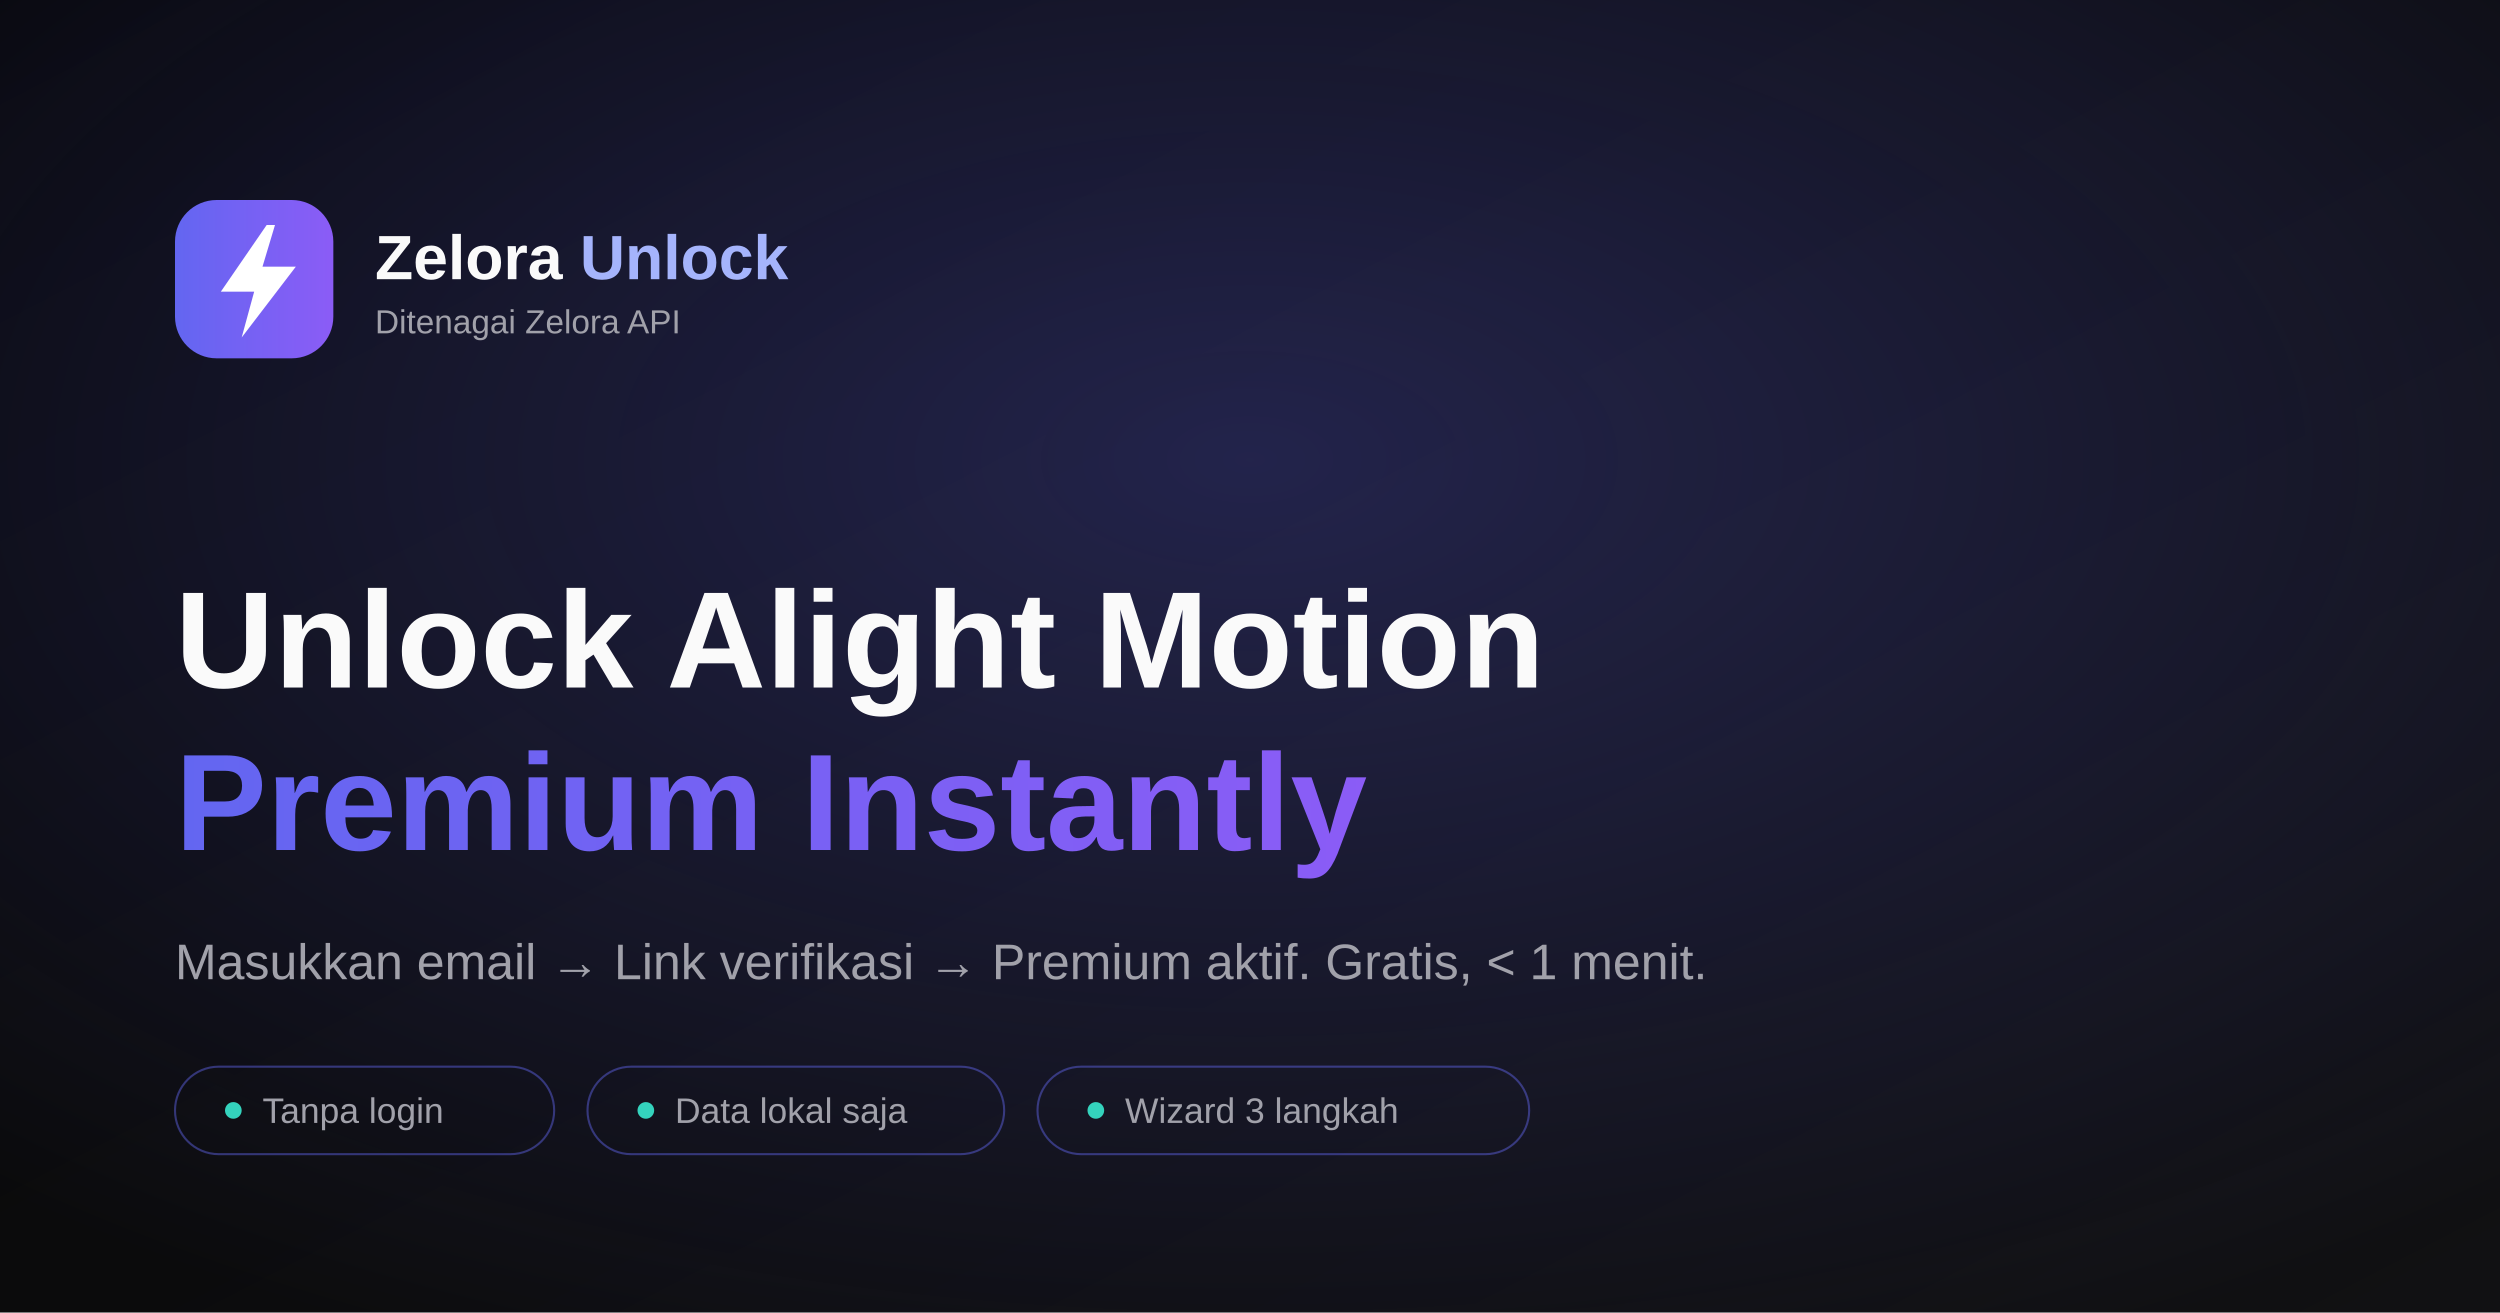
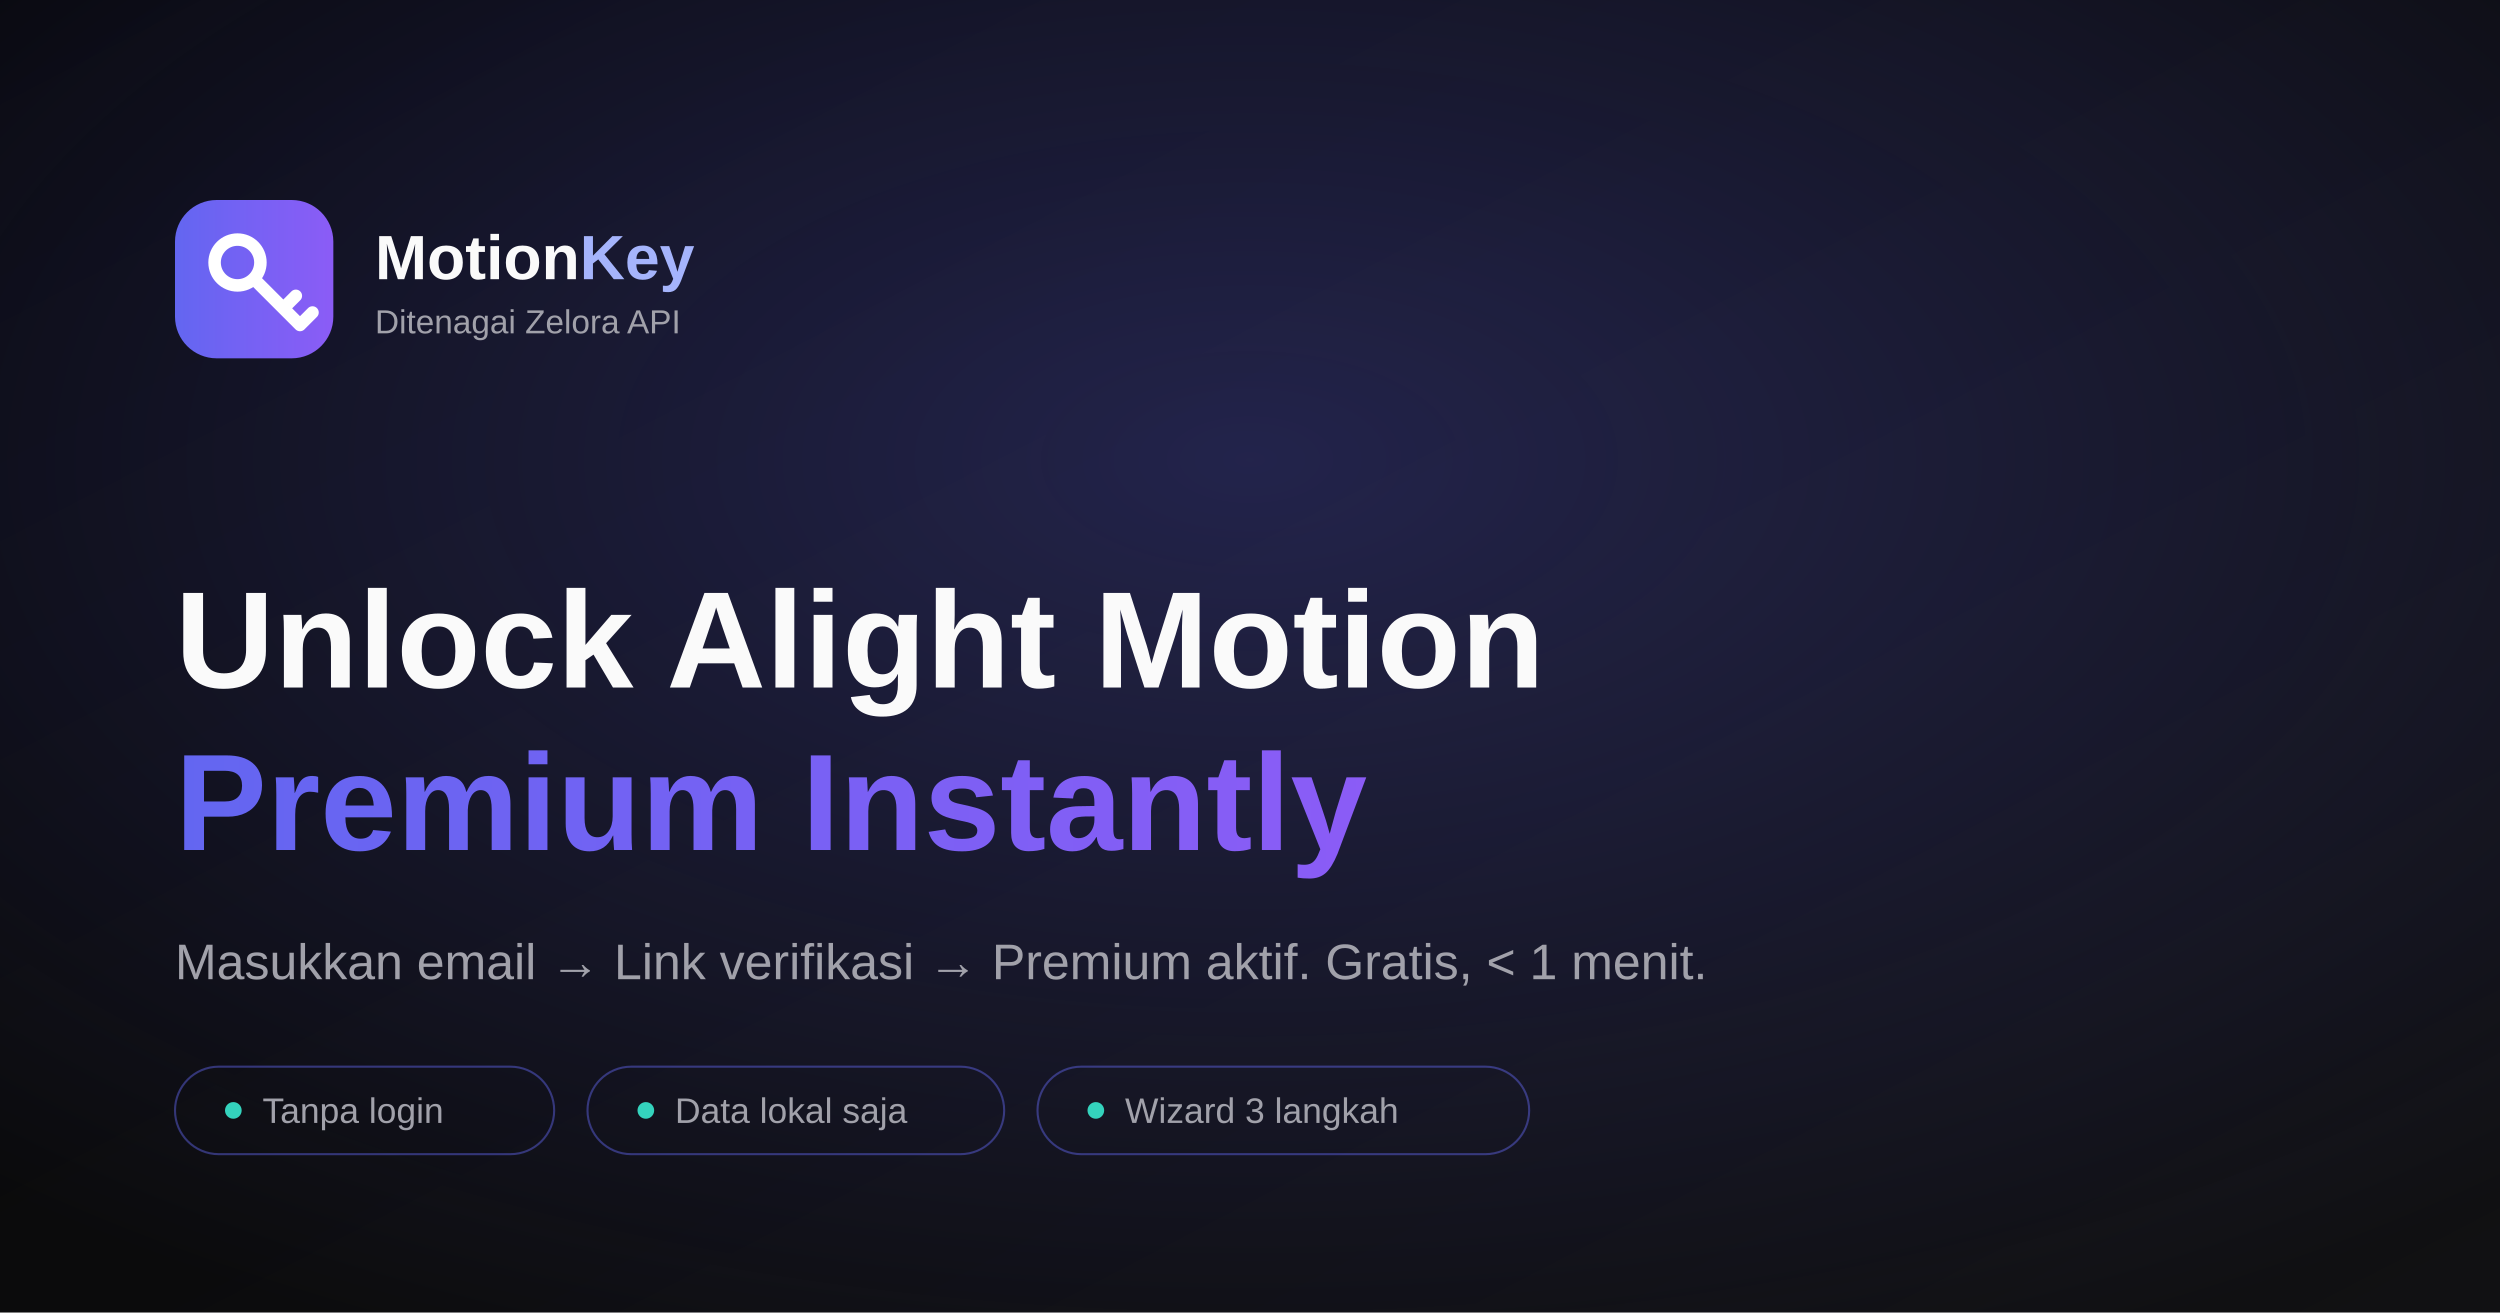
<svg xmlns="http://www.w3.org/2000/svg" width="1200" height="630" viewBox="0 0 1200 630">
  <defs>
    <linearGradient id="bg" x1="0" y1="0" x2="1" y2="1">
      <stop offset="0" stop-color="#050505" />
      <stop offset="1" stop-color="#111113" />
    </linearGradient>
    <linearGradient id="accent" x1="0" y1="0" x2="1" y2="0">
      <stop offset="0" stop-color="#6366f1" />
      <stop offset="1" stop-color="#8b5cf6" />
    </linearGradient>
    <radialGradient id="glow" cx="0.5" cy="0.35" r="0.75">
      <stop offset="0" stop-color="#6366f1" stop-opacity="0.28" />
      <stop offset="1" stop-color="#6366f1" stop-opacity="0" />
    </radialGradient>
  </defs>
  <rect width="1200" height="630" fill="url(#bg)" />
  <rect width="1200" height="630" fill="url(#glow)" />
  <g transform="translate(84 96)">
    <rect width="76" height="76" rx="20" fill="url(#accent)" />
-     <path d="M44 12 22 44h16l-6 22 26-34H42l6-20z" fill="#ffffff" />
-     <text x="96" y="38" font-family="Segoe UI, Arial, sans-serif" font-size="30" font-weight="600" fill="#fafafa">Zelora <tspan fill="#a5b4fc">Unlock</tspan>
+     <g stroke="#ffffff" stroke-width="6" stroke-linecap="round" fill="none">
+       <circle cx="30" cy="30" r="11" />
+       <path d="M38 38 L60 60 M52 52 L58 46 M60 60 L66 54" />
+     </g>
+     <text x="96" y="38" font-family="Segoe UI, Arial, sans-serif" font-size="30" font-weight="600" fill="#fafafa">Motion<tspan fill="#a5b4fc">Key</tspan>
    </text>
    <text x="96" y="64" font-family="Segoe UI, Arial, sans-serif" font-size="16" fill="#a1a1aa">Ditenagai Zelora API</text>
  </g>
  <text x="84" y="330" font-family="Segoe UI, Arial, sans-serif" font-size="66" font-weight="700" fill="#fafafa">Unlock Alight Motion</text>
  <text x="84" y="408" font-family="Segoe UI, Arial, sans-serif" font-size="66" font-weight="700" fill="url(#accent)">Premium Instantly</text>
  <text x="84" y="470" font-family="Segoe UI, Arial, sans-serif" font-size="24" fill="#a1a1aa">Masukkan email → Link verifikasi → Premium aktif. Gratis, &lt; 1 menit.</text>
  <g font-family="Segoe UI, Arial, sans-serif" font-size="17" fill="#a1a1aa">
    <rect x="84" y="512" width="182" height="42" rx="21" fill="none" stroke="#6366f1" stroke-opacity="0.45" />
    <circle cx="112" cy="533" r="4" fill="#34d3bd" />
    <text x="126" y="539">Tanpa login</text>
    <rect x="282" y="512" width="200" height="42" rx="21" fill="none" stroke="#6366f1" stroke-opacity="0.45" />
    <circle cx="310" cy="533" r="4" fill="#34d3bd" />
    <text x="324" y="539">Data lokal saja</text>
    <rect x="498" y="512" width="236" height="42" rx="21" fill="none" stroke="#6366f1" stroke-opacity="0.45" />
    <circle cx="526" cy="533" r="4" fill="#34d3bd" />
    <text x="540" y="539">Wizard 3 langkah</text>
  </g>
</svg>
